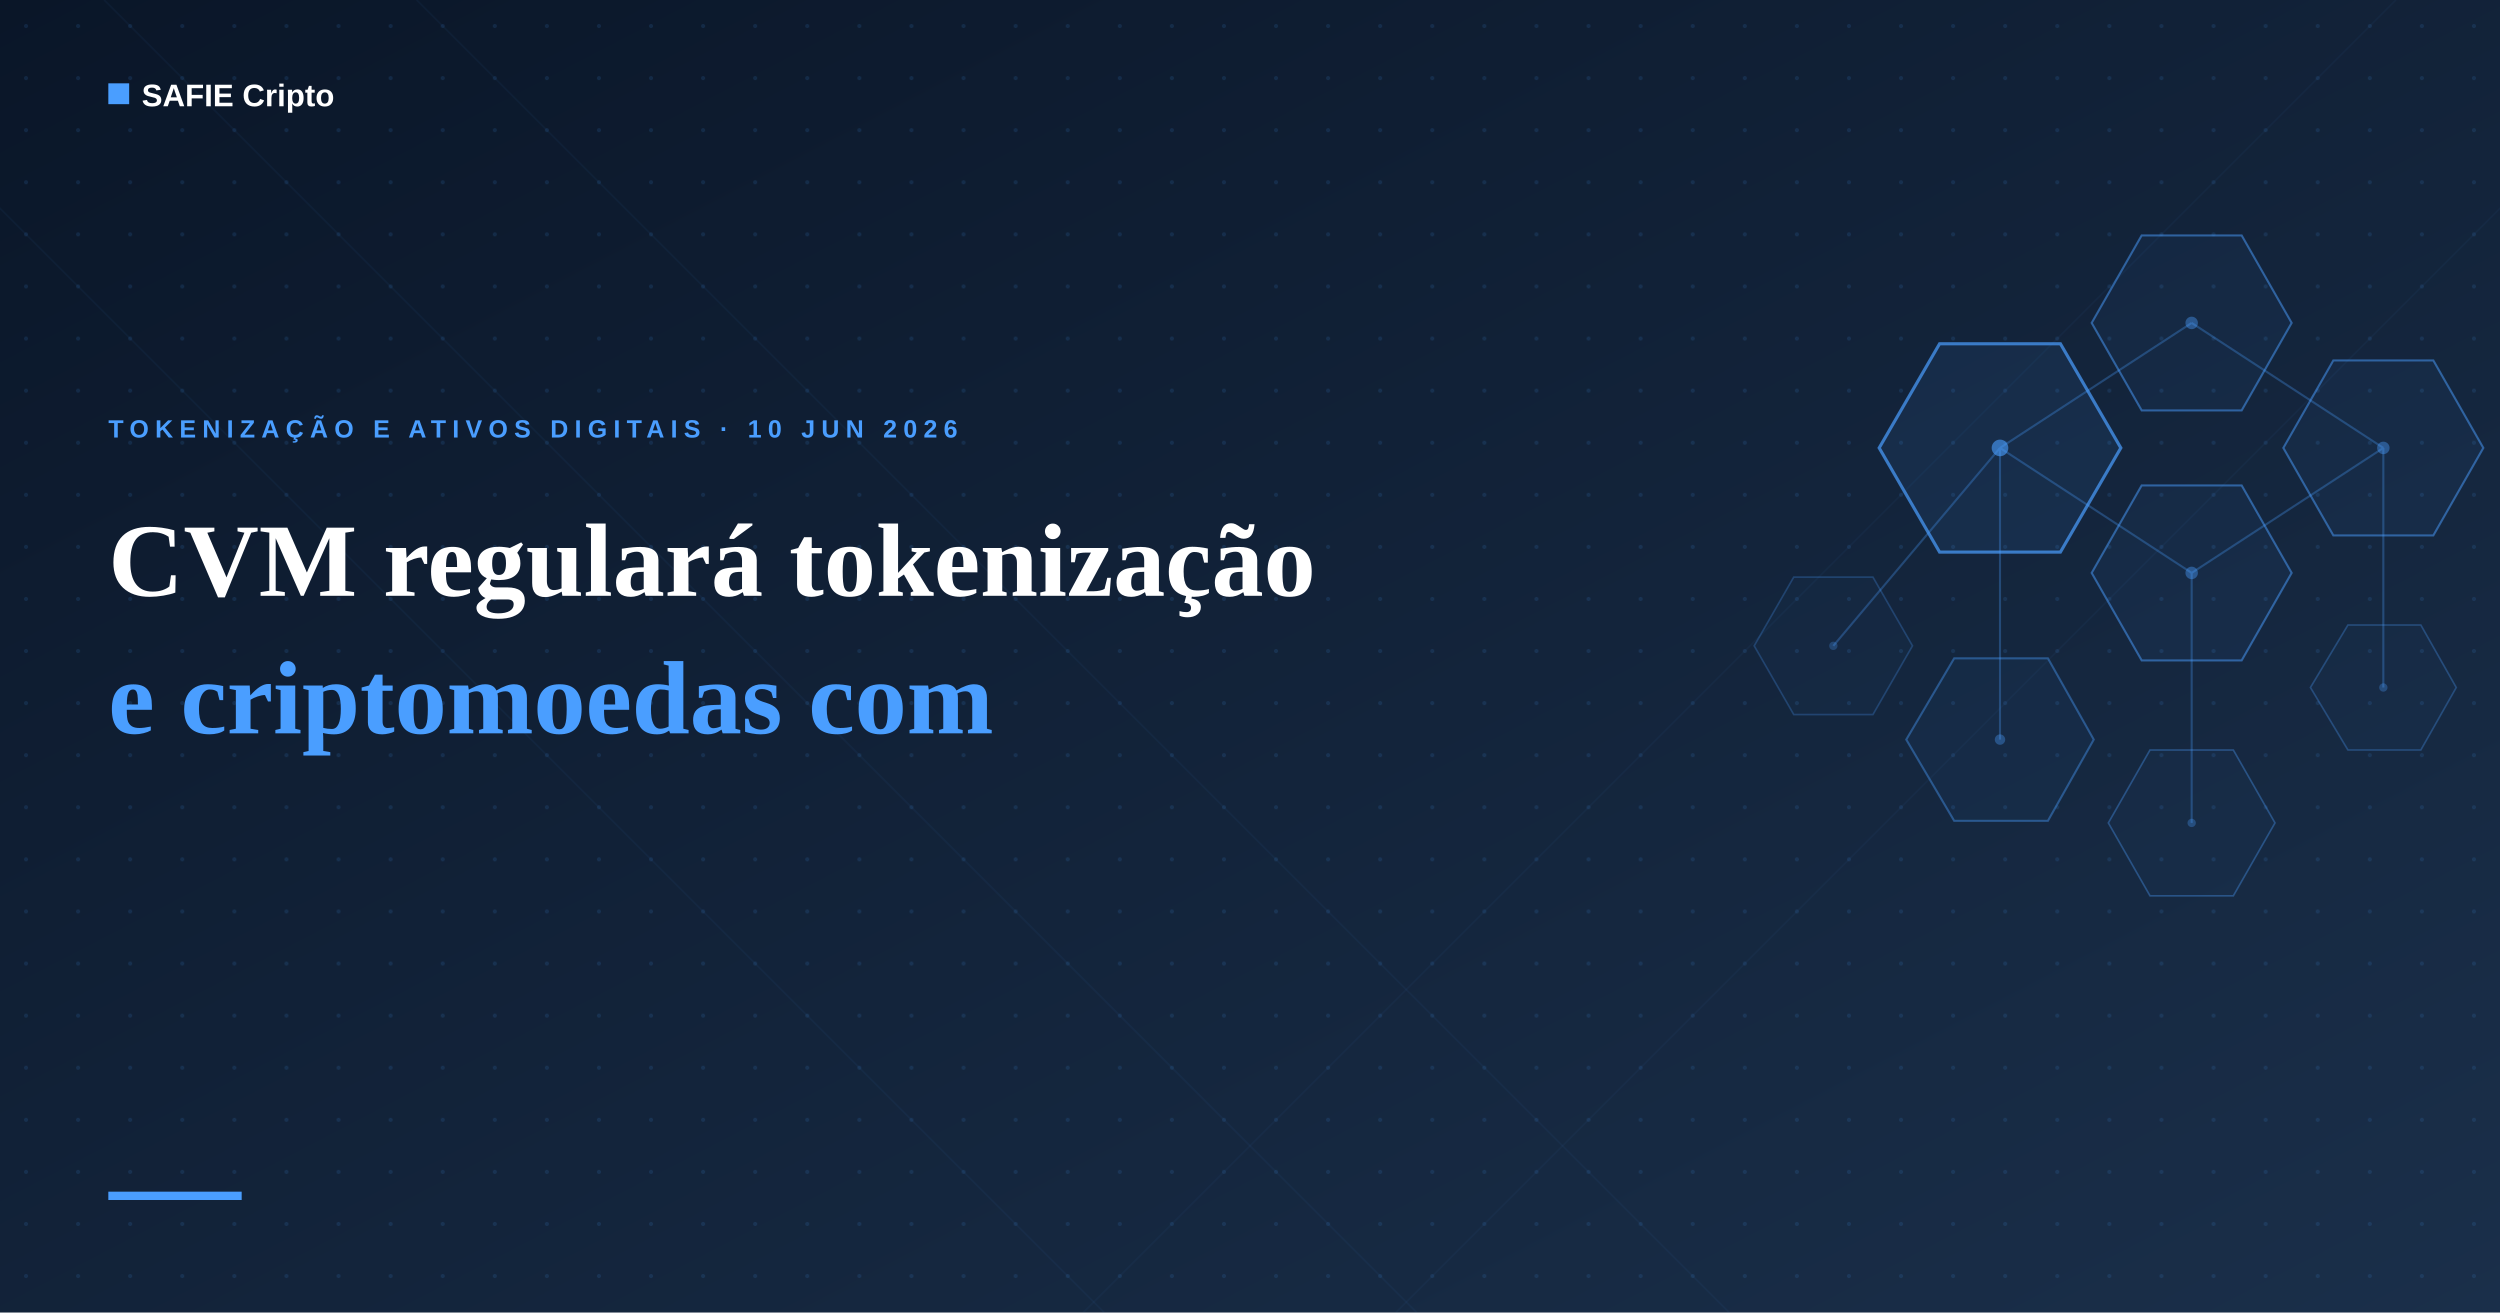
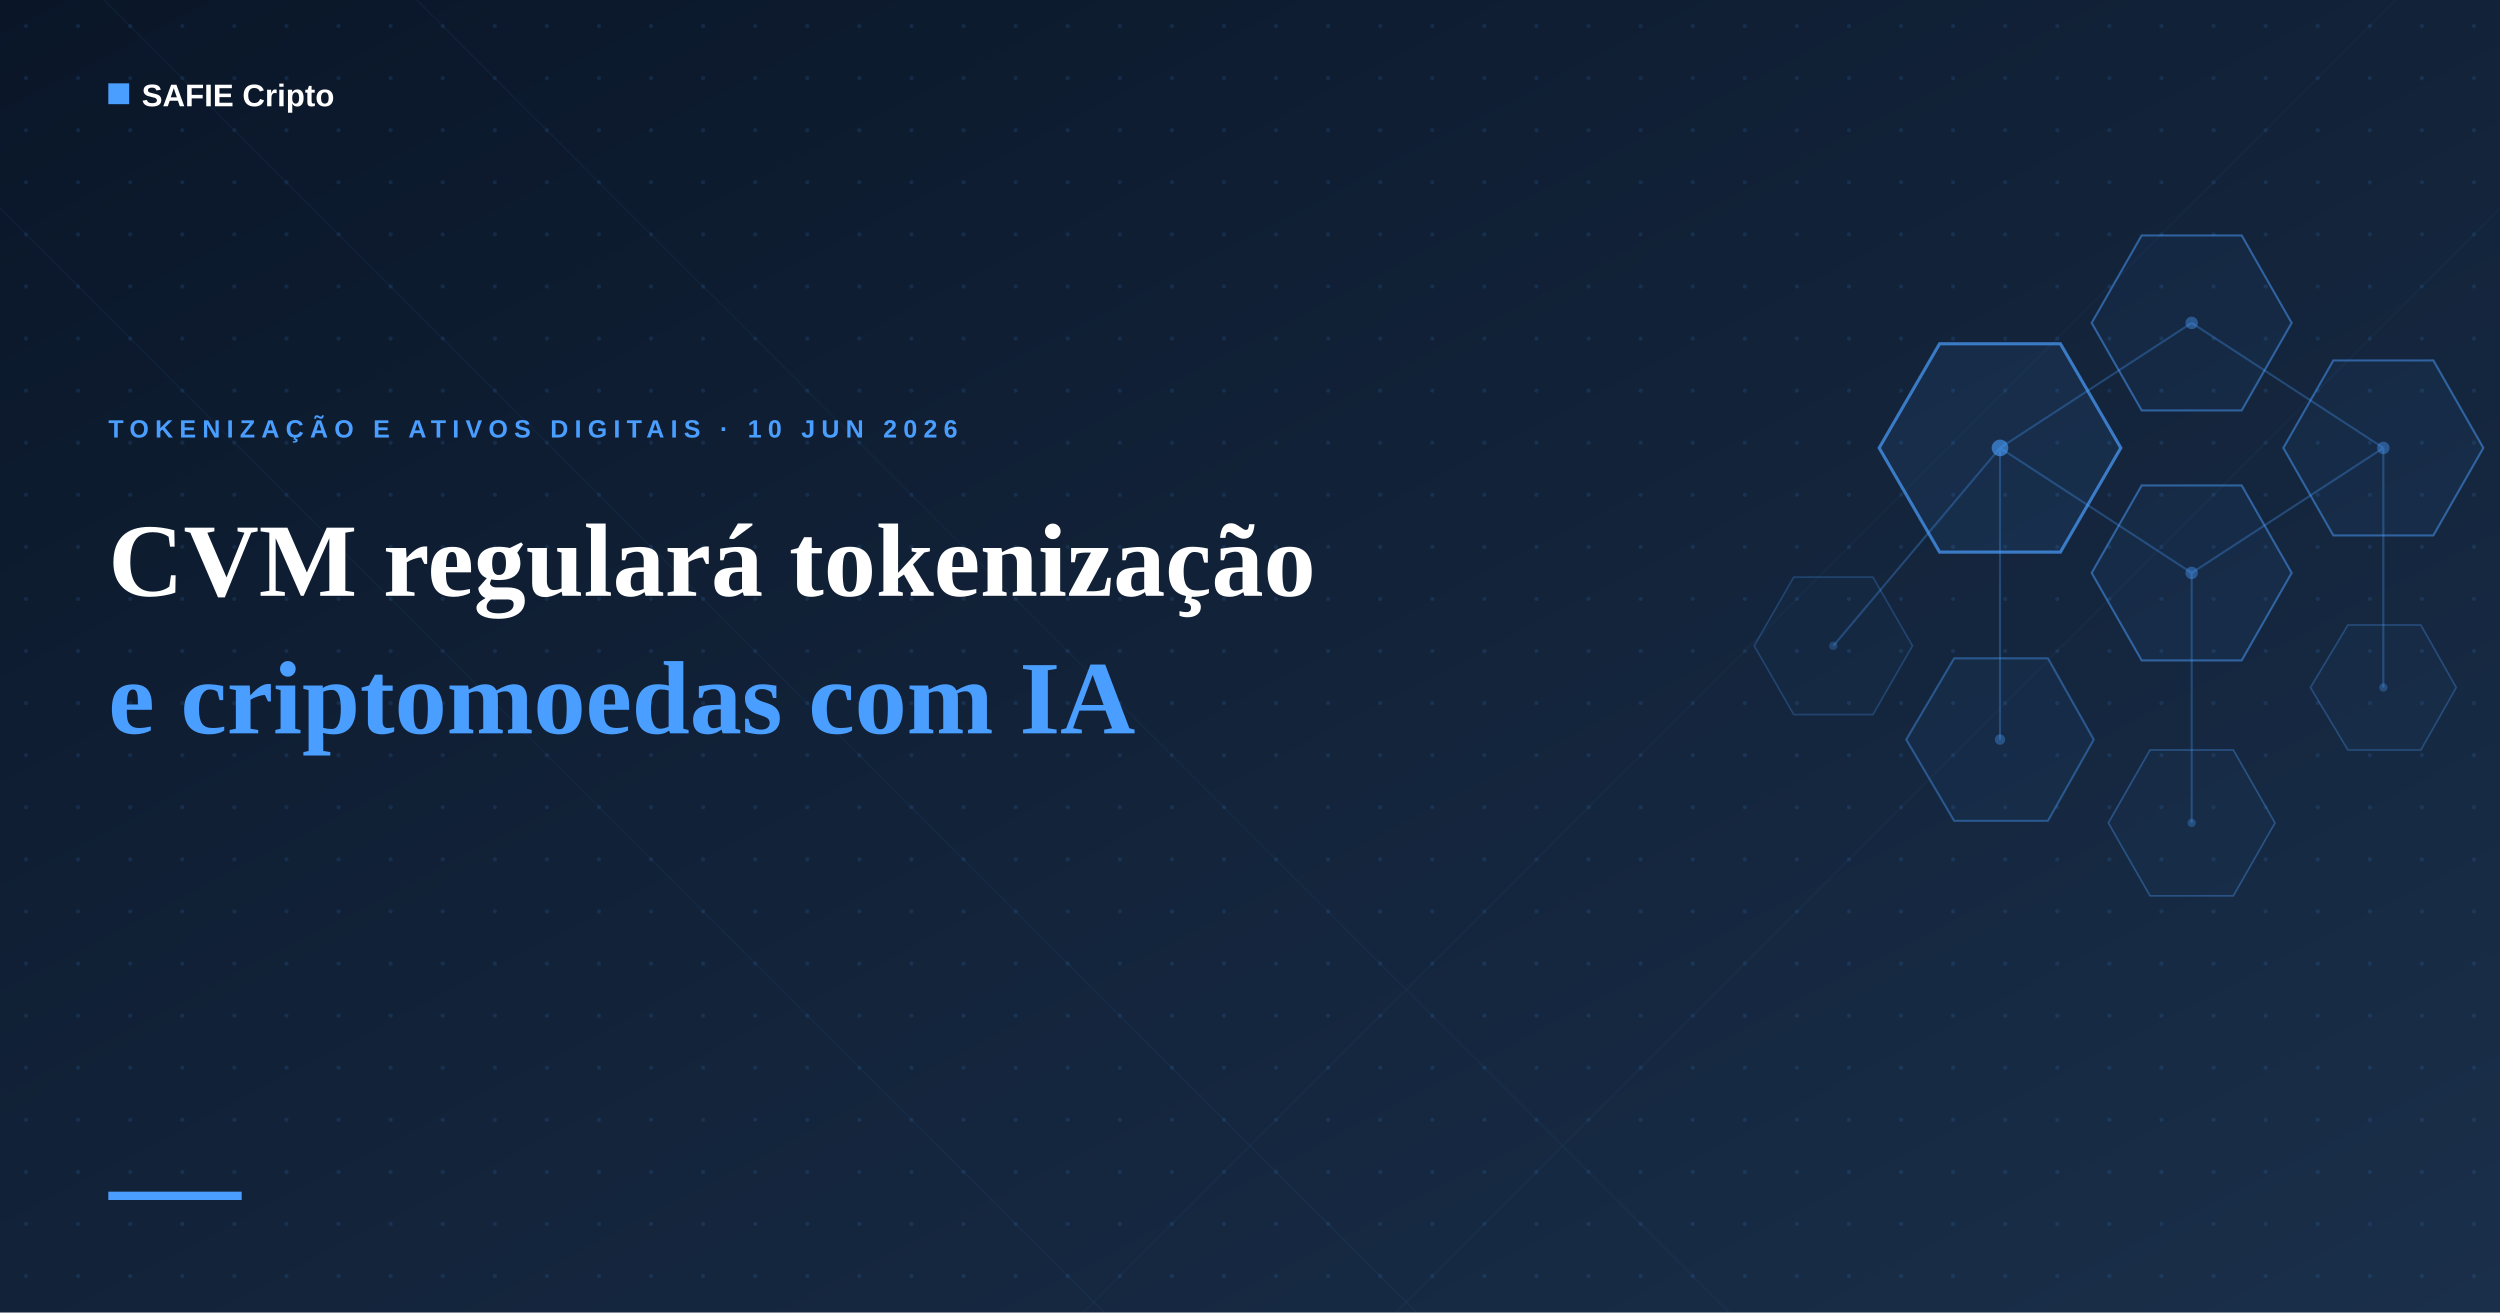
<svg xmlns="http://www.w3.org/2000/svg" viewBox="0 0 1200 630" width="1200" height="630">
  <defs>
    <linearGradient id="bg-grad" x1="0%" y1="0%" x2="100%" y2="100%">
      <stop offset="0%" stop-color="#0a1628" />
      <stop offset="100%" stop-color="#1a2f4a" />
    </linearGradient>
    <pattern id="dots" x="0" y="0" width="25" height="25" patternUnits="userSpaceOnUse">
      <circle cx="12.5" cy="12.5" r="1" fill="#4a9eff" fill-opacity="0.12" />
    </pattern>
  </defs>
  <rect width="1200" height="630" fill="url(#bg-grad)" />
  <rect width="1200" height="630" fill="url(#dots)" />
  <line x1="-100" y1="0" x2="530" y2="630" stroke="#4a9eff" stroke-width="0.8" opacity="0.05" />
  <line x1="50" y1="0" x2="680" y2="630" stroke="#4a9eff" stroke-width="0.8" opacity="0.05" />
  <line x1="200" y1="0" x2="830" y2="630" stroke="#4a9eff" stroke-width="0.8" opacity="0.05" />
  <line x1="1300" y1="0" x2="670" y2="630" stroke="#4a9eff" stroke-width="0.8" opacity="0.04" />
  <line x1="1150" y1="0" x2="520" y2="630" stroke="#4a9eff" stroke-width="0.8" opacity="0.04" />
  <g stroke="#4a9eff" stroke-width="1" opacity="0.3" fill="none">
    <line x1="960" y1="215" x2="1052" y2="155" />
    <line x1="960" y1="215" x2="1052" y2="275" />
    <line x1="1052" y1="155" x2="1144" y2="215" />
    <line x1="1052" y1="275" x2="1144" y2="215" />
    <line x1="960" y1="215" x2="960" y2="355" />
    <line x1="1052" y1="275" x2="1052" y2="395" />
    <line x1="1144" y1="215" x2="1144" y2="330" />
    <line x1="960" y1="215" x2="880" y2="310" />
  </g>
  <polygon points="1018,215 989,265 931,265 902,215 931,165 989,165" fill="#4a9eff" fill-opacity="0.08" stroke="#4a9eff" stroke-width="1.5" stroke-opacity="0.7" />
  <polygon points="1100,155 1076,197 1028,197 1004,155 1028,113 1076,113" fill="#4a9eff" fill-opacity="0.05" stroke="#4a9eff" stroke-width="1" stroke-opacity="0.5" />
  <polygon points="1100,275 1076,317 1028,317 1004,275 1028,233 1076,233" fill="#4a9eff" fill-opacity="0.05" stroke="#4a9eff" stroke-width="1" stroke-opacity="0.5" />
  <polygon points="1192,215 1168,257 1120,257 1096,215 1120,173 1168,173" fill="#4a9eff" fill-opacity="0.05" stroke="#4a9eff" stroke-width="1" stroke-opacity="0.5" />
  <polygon points="1005,355 983,394 938,394 915,355 938,316 983,316" fill="#4a9eff" fill-opacity="0.04" stroke="#4a9eff" stroke-width="1" stroke-opacity="0.4" />
  <polygon points="1092,395 1072,430 1032,430 1012,395 1032,360 1072,360" fill="#4a9eff" fill-opacity="0.03" stroke="#4a9eff" stroke-width="0.8" stroke-opacity="0.35" />
  <polygon points="1179,330 1162,360 1127,360 1109,330 1127,300 1162,300" fill="#4a9eff" fill-opacity="0.03" stroke="#4a9eff" stroke-width="0.8" stroke-opacity="0.3" />
  <polygon points="918,310 899,343 861,343 842,310 861,277 899,277" fill="#4a9eff" fill-opacity="0.03" stroke="#4a9eff" stroke-width="0.8" stroke-opacity="0.25" />
  <circle cx="960" cy="215" r="4" fill="#4a9eff" opacity="0.6" />
  <circle cx="1052" cy="155" r="3" fill="#4a9eff" opacity="0.4" />
  <circle cx="1052" cy="275" r="3" fill="#4a9eff" opacity="0.4" />
  <circle cx="1144" cy="215" r="3" fill="#4a9eff" opacity="0.4" />
  <circle cx="960" cy="355" r="2.5" fill="#4a9eff" opacity="0.35" />
  <circle cx="1052" cy="395" r="2" fill="#4a9eff" opacity="0.3" />
  <circle cx="1144" cy="330" r="2" fill="#4a9eff" opacity="0.3" />
  <circle cx="880" cy="310" r="2" fill="#4a9eff" opacity="0.25" />
  <rect x="52" y="40" width="10" height="10" fill="#4a9eff" />
  <text x="68" y="51" fill="#ffffff" font-family="'DM Sans', Arial, sans-serif" font-size="15" font-weight="600">SAFIE Cripto</text>
  <text x="52" y="210" fill="#4a9eff" font-family="'DM Sans', Arial, sans-serif" font-size="12" font-weight="600" letter-spacing="3">TOKENIZAÇÃO E ATIVOS DIGITAIS · 10 JUN 2026</text>
  <text x="52" y="286" fill="#ffffff" font-family="Georgia, 'Times New Roman', serif" font-size="50" font-weight="700">CVM regulará tokenização</text>
-   <text x="52" y="352" fill="#4a9eff" font-family="Georgia, 'Times New Roman', serif" font-size="50" font-weight="700">e criptomoedas com</text>
+   <text x="52" y="352" fill="#4a9eff" font-family="Georgia, 'Times New Roman', serif" font-size="50" font-weight="700">e criptomoedas com IA</text>
  <text x="52" y="418" fill="#4a9eff" font-family="Georgia, 'Times New Roman', serif" font-size="50" font-weight="700" />
  <rect x="52" y="572" width="64" height="4" fill="#4a9eff" />
</svg>
